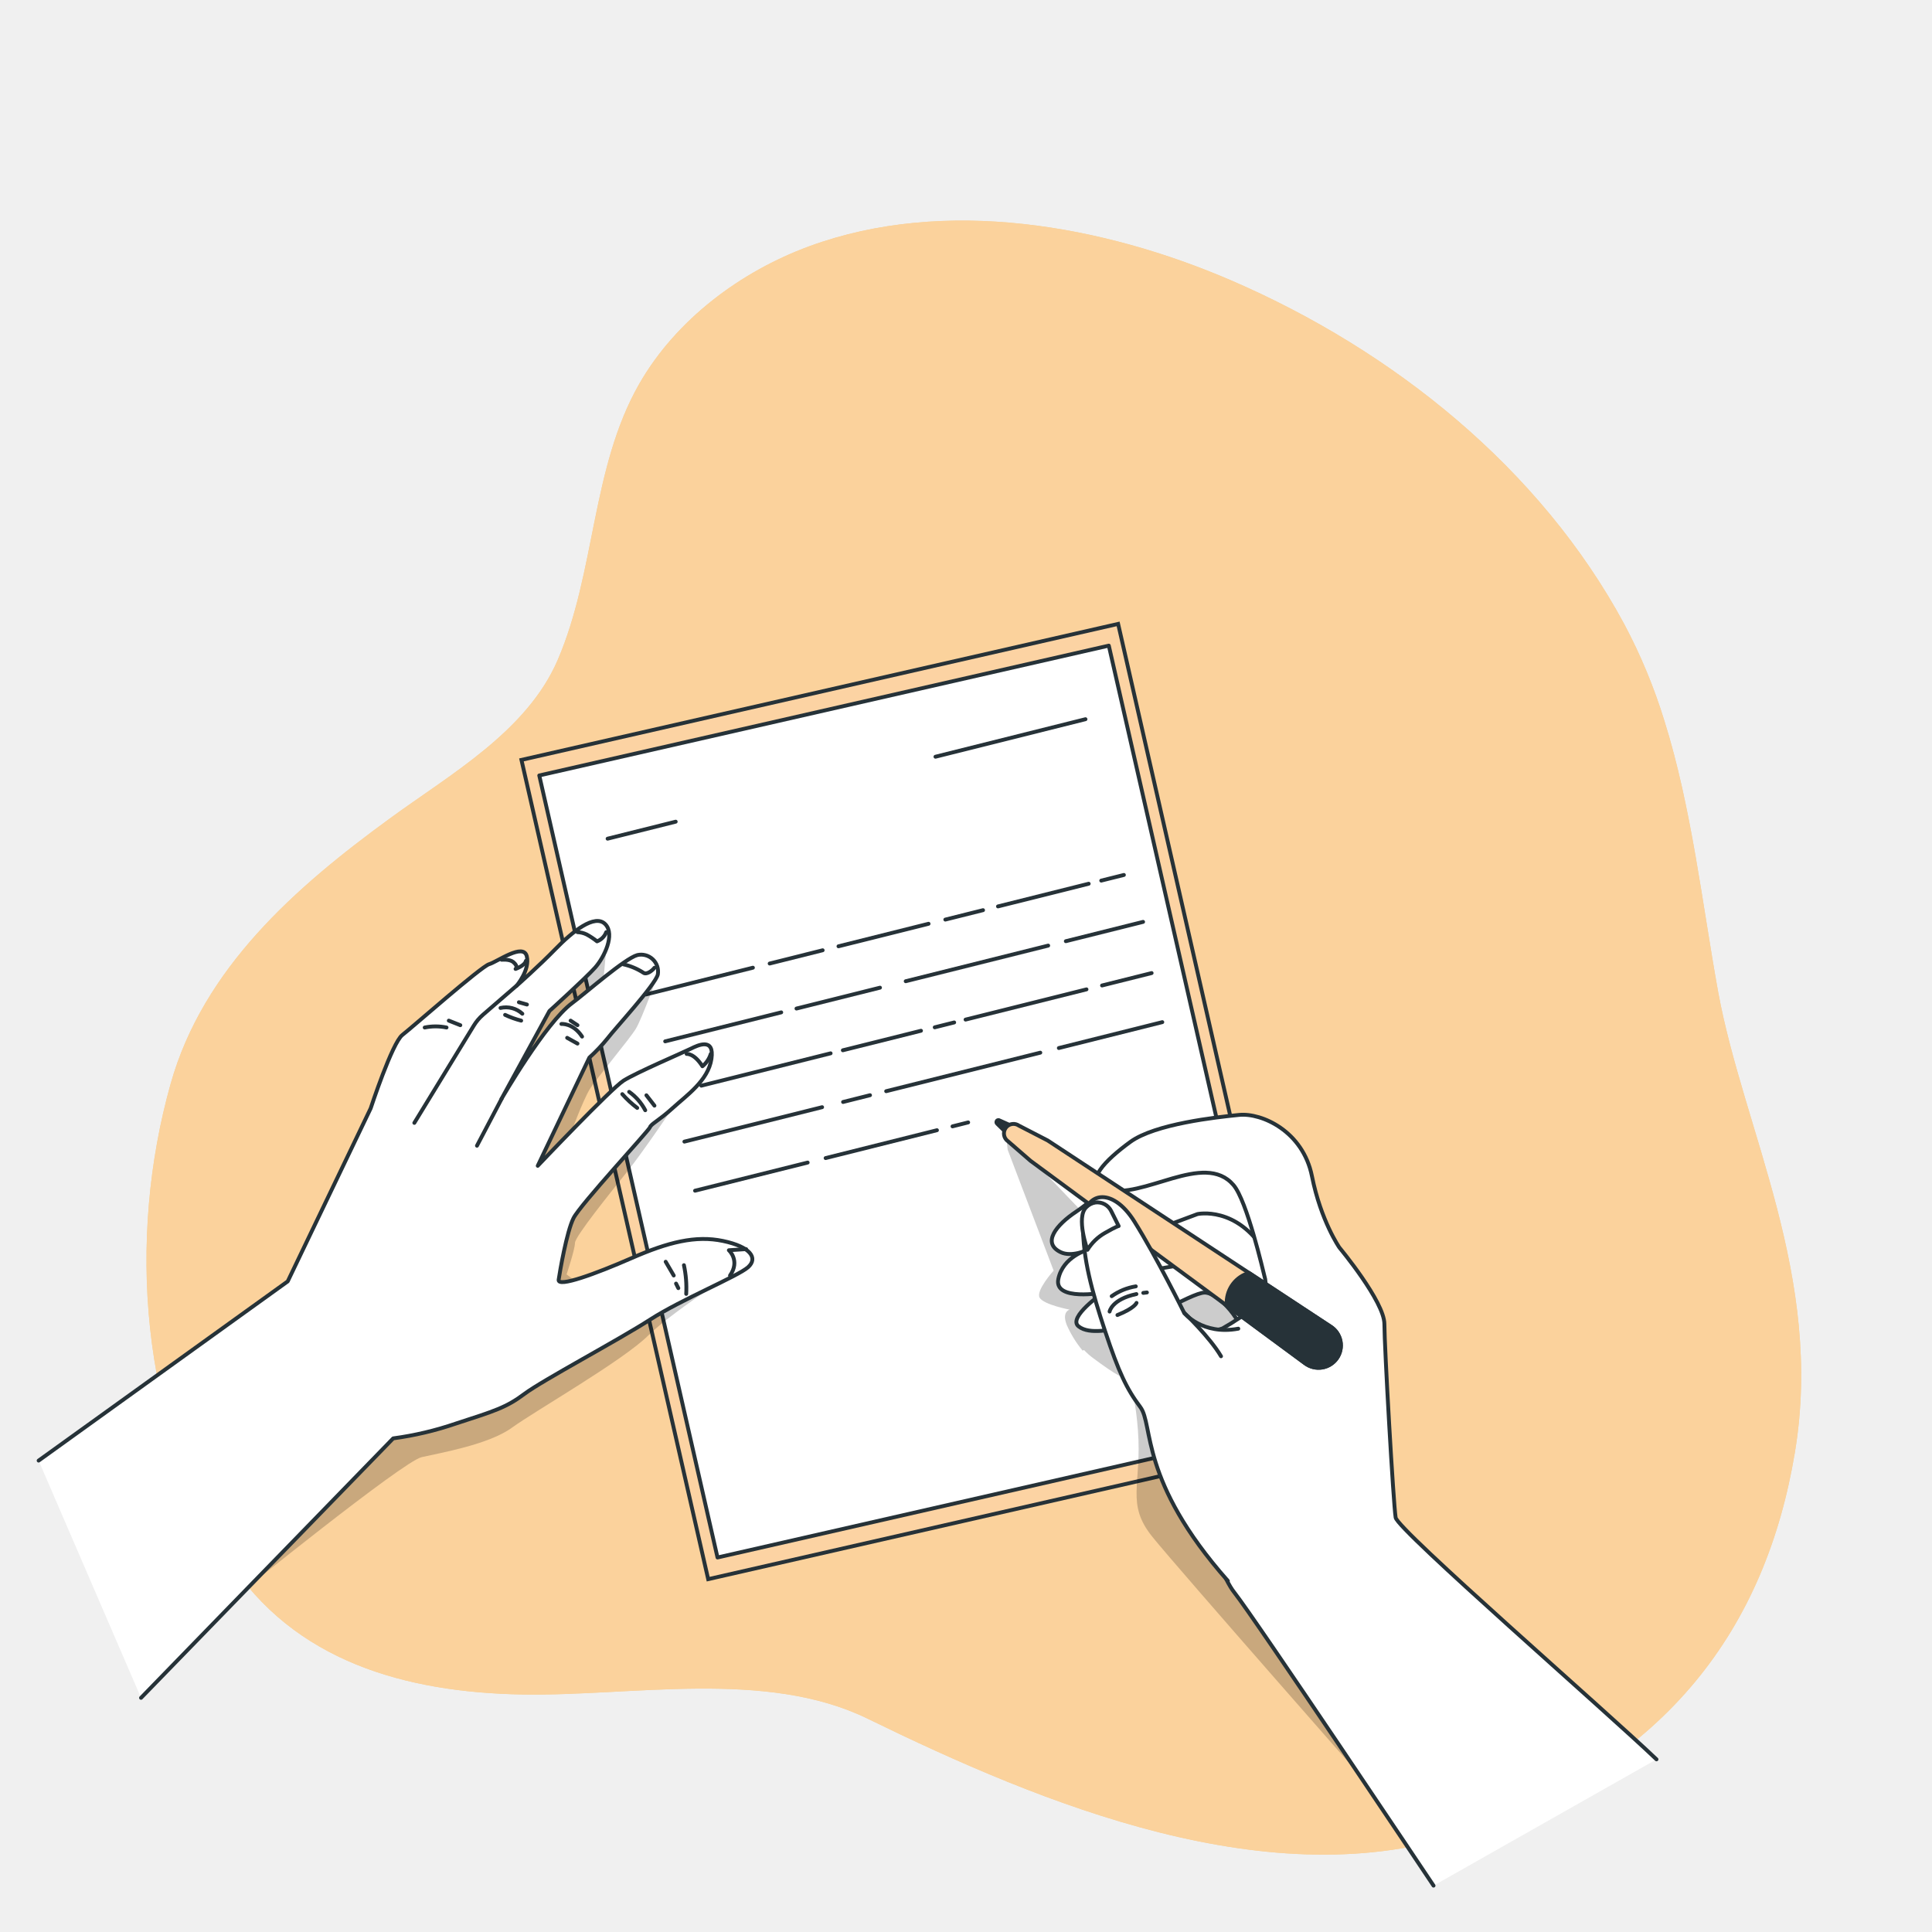
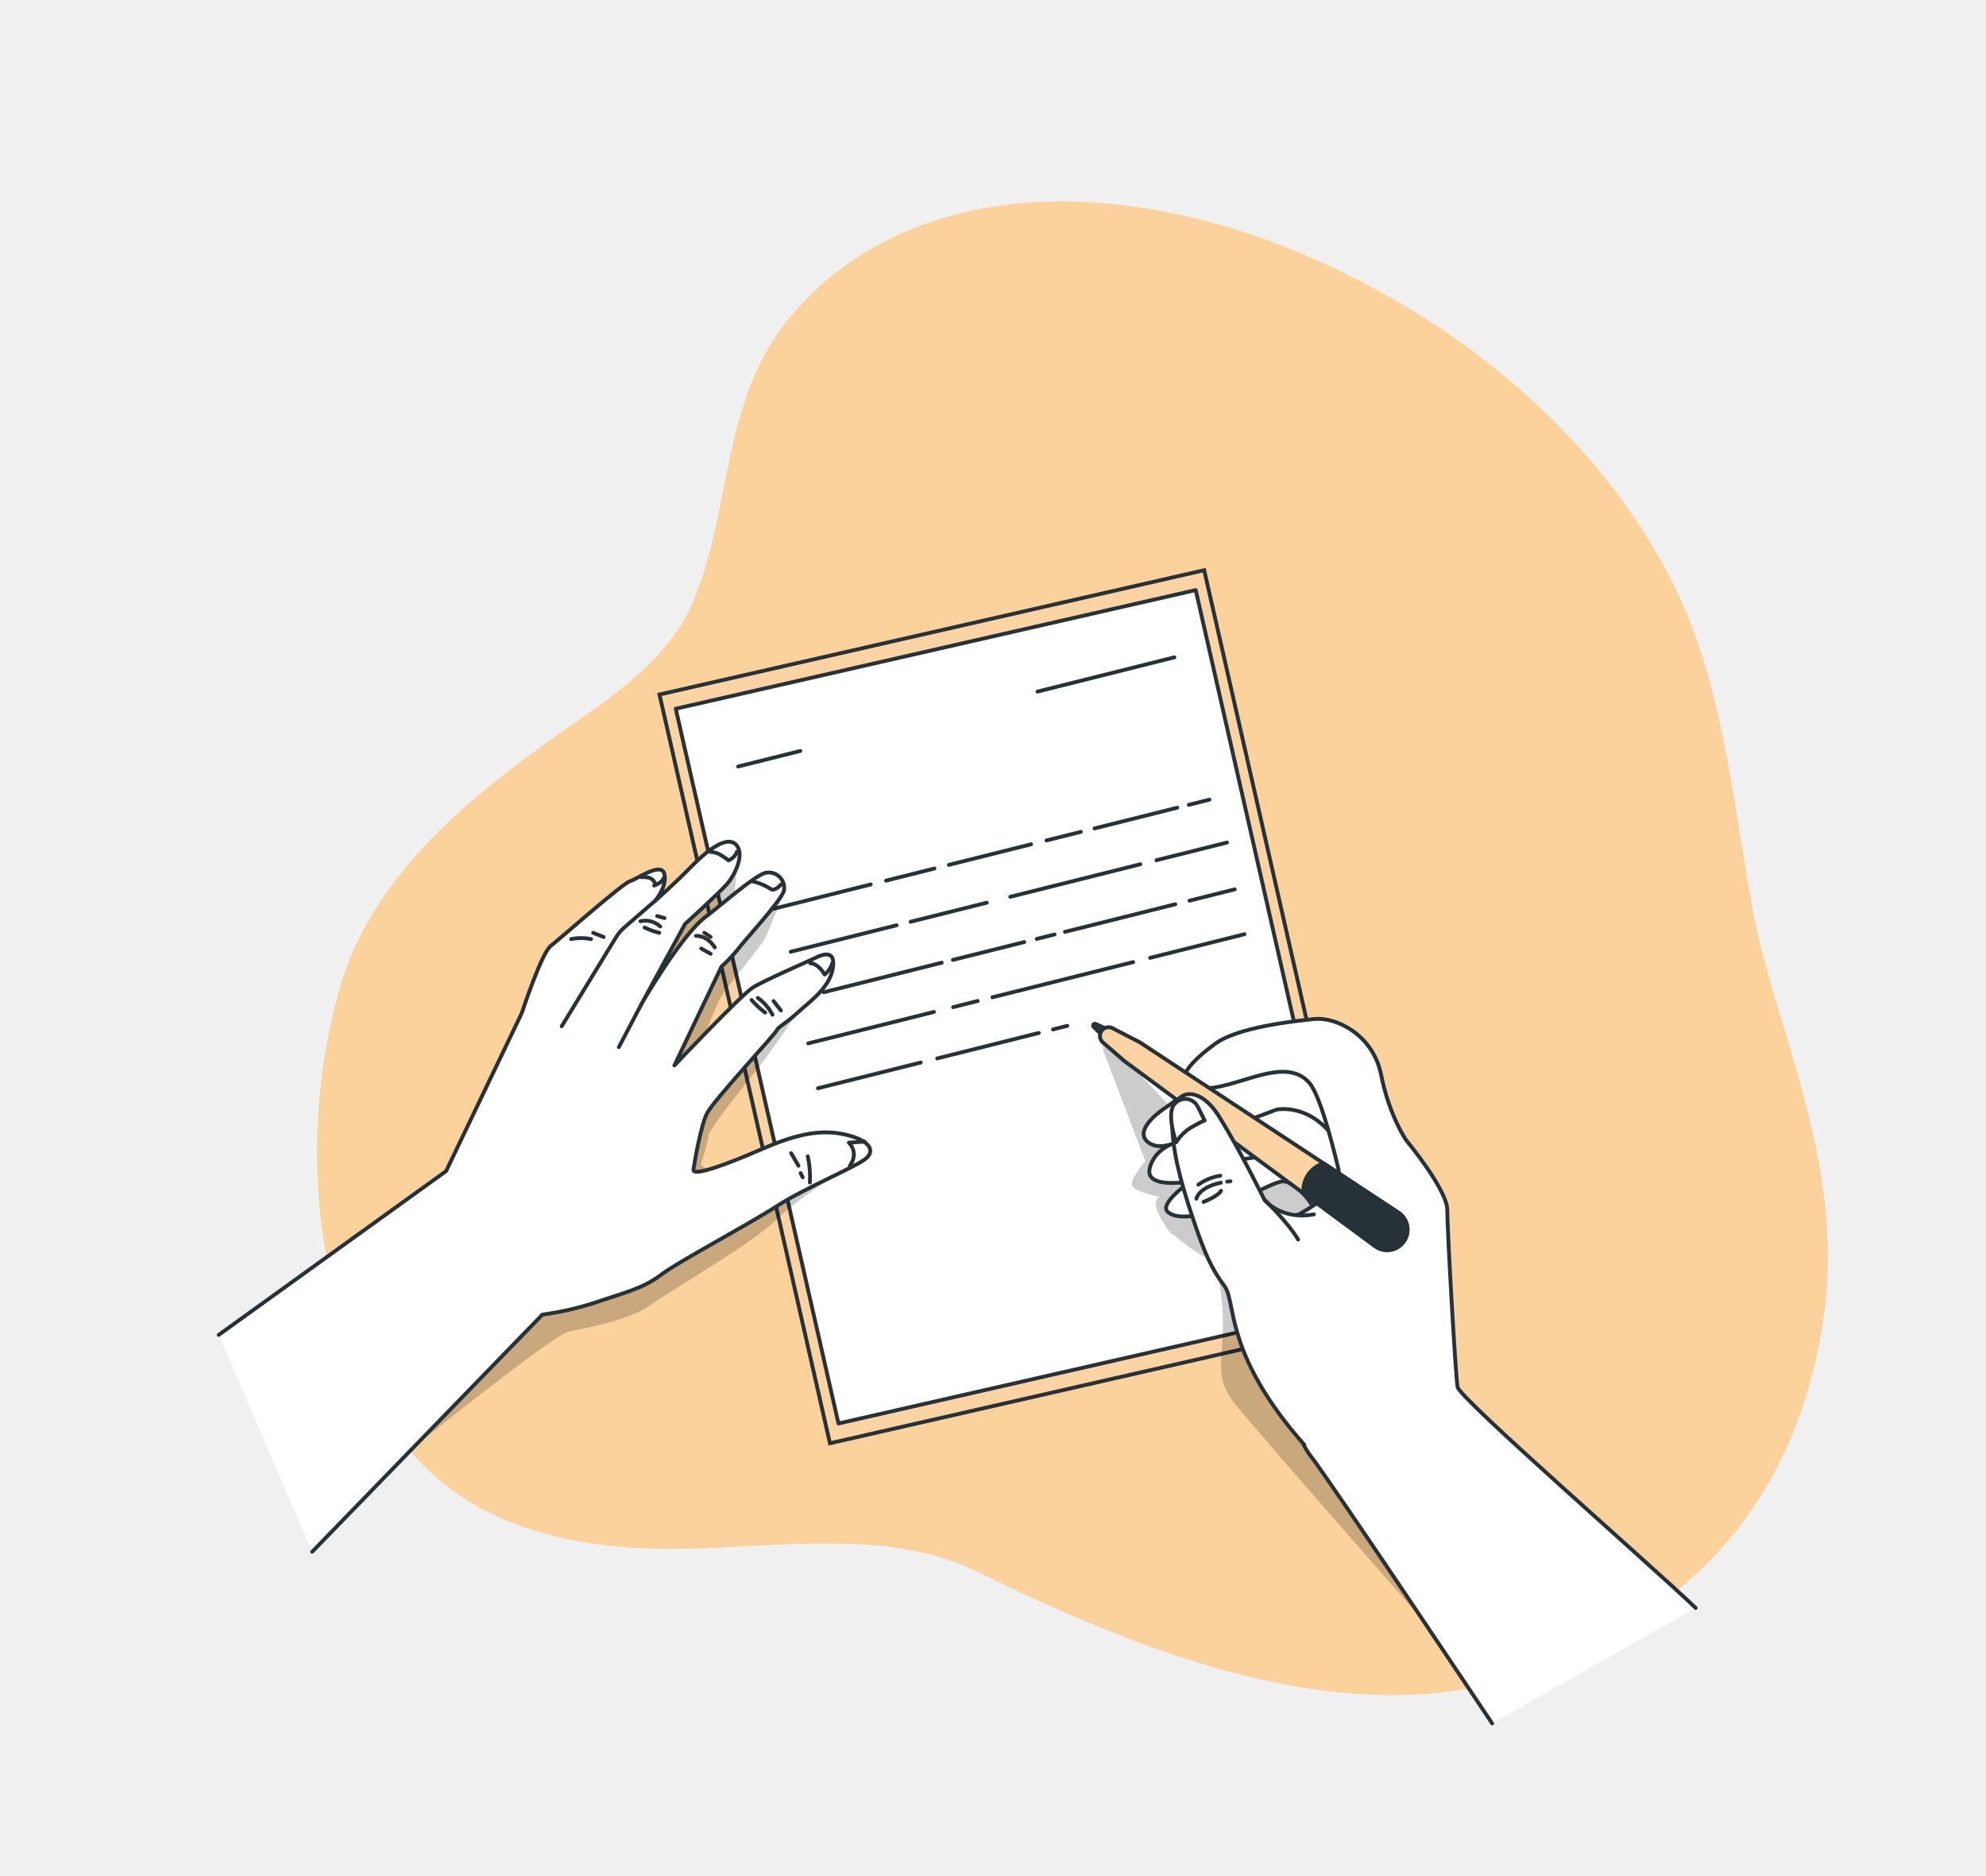
- <svg xmlns="http://www.w3.org/2000/svg" width="500" height="500" viewBox="0 0 500 500" fill="none">
-   <path d="M430.73 186.5C428.085 177.899 424.63 169.568 420.41 161.62C398.65 121.18 360.49 90.67 318.75 72.62C285.61 58.31 244.63 50.83 209.47 63.72C191.69 70.24 174.95 82.72 165.42 99.37C153 121.11 154.17 148 144.31 170.85C136.31 189.34 116.43 200.45 100.85 211.85C76.54 229.57 52.59 250.52 44.16 280.49C32.92 320.44 36.25 368 59 403.53C76 430.04 105.1 438 135.13 438.53C163.47 439.04 198.13 431.88 224.58 444.81C269.64 466.81 329.1 491.51 379.52 474.1C431.52 456.15 456.99 421.19 464.52 375.84C472.05 330.49 451.3 292.71 444.68 256.84C440.56 234.15 437.83 209.1 430.73 186.5Z" fill="#F5CB82" />
-   <path opacity="0.8" d="M430.73 186.5C428.085 177.899 424.63 169.568 420.41 161.62C398.65 121.18 360.49 90.67 318.75 72.62C285.61 58.31 244.63 50.83 209.47 63.72C191.69 70.24 174.95 82.72 165.42 99.37C153 121.11 154.17 148 144.31 170.85C136.31 189.34 116.43 200.45 100.85 211.85C76.54 229.57 52.59 250.52 44.16 280.49C32.92 320.44 36.25 368 59 403.53C76 430.04 105.1 438 135.13 438.53C163.47 439.04 198.13 431.88 224.58 444.81C269.64 466.81 329.1 491.51 379.52 474.1C431.52 456.15 456.99 421.19 464.52 375.84C472.05 330.49 451.3 292.71 444.68 256.84C440.56 234.15 437.83 209.1 430.73 186.5Z" fill="#FCD3A3" />
-   <path d="M289.371 161.465L134.951 196.661L183.277 408.684L337.697 373.487L289.371 161.465Z" fill="#FCD3A3" stroke="#263238" stroke-miterlimit="10" />
-   <path d="M286.961 167.091L139.561 200.688L185.691 403.077L333.091 369.48L286.961 167.091Z" fill="white" stroke="#263238" stroke-linecap="round" stroke-linejoin="round" />
-   <path d="M242.1 195.84L280.92 186.13" stroke="#263238" stroke-linecap="round" stroke-linejoin="round" />
-   <path d="M157.25 217.05L174.87 212.65" stroke="#263238" stroke-linecap="round" stroke-linejoin="round" />
-   <path d="M285 227.9L290.86 226.44" stroke="#263238" stroke-linecap="round" stroke-linejoin="round" />
-   <path d="M258.28 234.58L281.75 228.71" stroke="#263238" stroke-linecap="round" stroke-linejoin="round" />
-   <path d="M244.65 237.99L254.41 235.55" stroke="#263238" stroke-linecap="round" stroke-linejoin="round" />
-   <path d="M217 244.9L240.31 239.07" stroke="#263238" stroke-linecap="round" stroke-linejoin="round" />
-   <path d="M199.19 249.36L212.9 245.93" stroke="#263238" stroke-linecap="round" stroke-linejoin="round" />
-   <path d="M167.19 257.36L194.85 250.44" stroke="#263238" stroke-linecap="round" stroke-linejoin="round" />
-   <path d="M275.84 243.58L295.83 238.58" stroke="#263238" stroke-linecap="round" stroke-linejoin="round" />
-   <path d="M234.4 253.94L271.27 244.72" stroke="#263238" stroke-linecap="round" stroke-linejoin="round" />
-   <path d="M206.13 261.01L227.74 255.61" stroke="#263238" stroke-linecap="round" stroke-linejoin="round" />
-   <path d="M172.15 269.5L202.18 262" stroke="#263238" stroke-linecap="round" stroke-linejoin="round" />
-   <path d="M285.21 255.04L298.04 251.83" stroke="#263238" stroke-linecap="round" stroke-linejoin="round" />
-   <path d="M249.89 263.87L281.18 256.05" stroke="#263238" stroke-linecap="round" stroke-linejoin="round" />
-   <path d="M241.91 265.87L246.94 264.61" stroke="#263238" stroke-linecap="round" stroke-linejoin="round" />
-   <path d="M218.13 271.81L238.35 266.76" stroke="#263238" stroke-linecap="round" stroke-linejoin="round" />
-   <path d="M181.5 280.97L214.96 272.6" stroke="#263238" stroke-linecap="round" stroke-linejoin="round" />
-   <path d="M174.36 282.75L178.56 281.71" stroke="#263238" stroke-linecap="round" stroke-linejoin="round" />
-   <path d="M274.03 271.23L300.8 264.53" stroke="#263238" stroke-linecap="round" stroke-linejoin="round" />
-   <path d="M229.34 282.4L269.23 272.43" stroke="#263238" stroke-linecap="round" stroke-linejoin="round" />
-   <path d="M218.19 285.19L225.16 283.44" stroke="#263238" stroke-linecap="round" stroke-linejoin="round" />
-   <path d="M177.12 295.45L212.76 286.54" stroke="#263238" stroke-linecap="round" stroke-linejoin="round" />
-   <path d="M246.51 291.5L250.56 290.48" stroke="#263238" stroke-linecap="round" stroke-linejoin="round" />
-   <path d="M213.67 299.71L242.48 292.5" stroke="#263238" stroke-linecap="round" stroke-linejoin="round" />
-   <path d="M179.88 308.15L209.02 300.87" stroke="#263238" stroke-linecap="round" stroke-linejoin="round" />
-   <path opacity="0.2" d="M347.76 372.22C346.67 359.17 338.52 329.82 327.65 326.01C320.92 323.66 303.92 330.82 291.95 336.63C292.95 332.2 293.64 327.8 293.64 327.8L260.3 293L260.77 297.51L272.68 328.83C272.68 328.83 268.02 334 269.05 335.83C270.08 337.66 276.82 338.93 276.82 338.93C276.82 338.93 274.75 339.45 276.04 342.81C277.093 345.239 278.487 347.505 280.18 349.54L280.54 349.38C281.221 350.113 281.968 350.783 282.77 351.38C289.29 356.28 290.68 356.49 290.68 356.49C290.68 356.49 293.4 355.94 294.49 370.08C295.58 384.22 291.22 389.08 298.29 397.8C305.36 406.52 357.54 465.8 357.54 465.8C357.54 465.8 348.85 385.27 347.76 372.22Z" fill="black" />
-   <path d="M290.17 303.09C290.17 303.09 283.76 310.09 278.52 313.57C273.28 317.05 269.63 321.68 274.45 324.04C277.34 325.46 281.45 323.46 281.45 323.46C281.45 323.46 275.05 325.21 273.89 331.03C272.73 336.85 285.53 334.52 285.53 334.52C285.53 334.52 276.21 340.93 279.13 343.26C282.05 345.59 287.86 343.84 290.77 343.84C293.68 343.84 308.23 334.52 311.77 334.52C315.31 334.52 322.25 342.09 322.25 347.91C322.25 353.73 331.56 353.15 332.72 335.11C333.88 317.07 329.23 301.92 321.66 297.26C314.09 292.6 290.17 303.09 290.17 303.09Z" fill="white" stroke="#263238" stroke-linecap="round" stroke-linejoin="round" />
-   <path d="M286.67 322.88L309.91 314.2C309.91 314.2 320.11 311.98 327.43 324.04" stroke="#263238" stroke-linecap="round" stroke-linejoin="round" />
-   <path d="M290.75 329.87L311.75 326.37C311.75 326.37 321.06 325.79 326.88 336.85" stroke="#263238" stroke-linecap="round" stroke-linejoin="round" />
-   <path d="M428.7 455.32C415.89 443.05 361.7 395.93 361.19 392.74C360.61 389.25 358.28 348.5 358.28 342.67C358.28 336.84 346.64 322.88 346.64 322.88C346.64 322.88 341.86 316.03 339.53 304.39C337.2 292.75 326.53 287.96 320.69 288.54C314.85 289.12 298.9 290.86 292.5 295.54C286.1 300.22 280.27 306.02 286.09 307.76C295.76 310.66 311.59 297.76 319.22 306.68C322.71 310.76 326.84 328.68 327.43 331.05C327.653 332.27 327.57 333.526 327.188 334.706C326.806 335.886 326.136 336.953 325.24 337.81C322.444 340.042 319.474 342.048 316.36 343.81C316.36 343.81 306.9 346.6 302.82 346.94C298.74 347.28 298.74 366.94 303.16 372.75C307.58 378.56 314.03 405.36 319.46 412.16C324.64 418.66 371 488 371 488" fill="white" />
-   <path d="M428.7 455.32C415.89 443.05 361.7 395.93 361.19 392.74C360.61 389.25 358.28 348.5 358.28 342.67C358.28 336.84 346.64 322.88 346.64 322.88C346.64 322.88 341.86 316.03 339.53 304.39C337.2 292.75 326.53 287.96 320.69 288.54C314.85 289.12 298.9 290.86 292.5 295.54C286.1 300.22 280.27 306.02 286.09 307.76C295.76 310.66 311.59 297.76 319.22 306.68C322.71 310.76 326.84 328.68 327.43 331.05C327.653 332.27 327.57 333.526 327.188 334.706C326.806 335.886 326.136 336.953 325.24 337.81C322.444 340.042 319.474 342.048 316.36 343.81C316.36 343.81 306.9 346.6 302.82 346.94C298.74 347.28 298.74 366.94 303.16 372.75C307.58 378.56 314.03 405.36 319.46 412.16C324.64 418.66 371 488 371 488" stroke="#263238" stroke-linecap="round" stroke-linejoin="round" />
-   <path d="M258 290.05C258.088 289.955 258.208 289.895 258.337 289.882C258.466 289.869 258.595 289.904 258.7 289.98L261.51 291.24C261.65 291.308 261.773 291.405 261.872 291.525C261.971 291.645 262.043 291.785 262.082 291.936C262.122 292.086 262.129 292.243 262.102 292.396C262.075 292.549 262.016 292.695 261.928 292.823C261.84 292.951 261.725 293.059 261.592 293.139C261.458 293.218 261.309 293.268 261.155 293.285C261 293.302 260.844 293.285 260.696 293.236C260.549 293.187 260.414 293.106 260.3 293L258.1 290.85C257.984 290.767 257.905 290.642 257.88 290.502C257.856 290.361 257.888 290.217 257.97 290.1L258 290.05Z" fill="#263238" stroke="#263238" stroke-linecap="round" stroke-linejoin="round" />
-   <path d="M260.48 291.65C260.886 291.218 261.433 290.946 262.022 290.883C262.611 290.821 263.203 290.972 263.69 291.31L271.15 295.16L344.38 343.34C345.033 343.762 345.593 344.311 346.029 344.954C346.465 345.597 346.767 346.321 346.917 347.083C347.067 347.846 347.063 348.63 346.903 349.391C346.744 350.151 346.433 350.871 345.989 351.509C345.545 352.147 344.978 352.689 344.32 353.102C343.663 353.516 342.929 353.794 342.162 353.918C341.395 354.042 340.611 354.011 339.857 353.825C339.102 353.64 338.393 353.305 337.77 352.84L266.69 300.41L260.87 295.36C260.605 295.175 260.378 294.94 260.204 294.667C260.029 294.395 259.91 294.09 259.853 293.772C259.797 293.453 259.804 293.126 259.873 292.81C259.943 292.494 260.075 292.195 260.26 291.93C260.322 291.828 260.396 291.734 260.48 291.65Z" fill="#FCD3A3" stroke="#263238" stroke-linecap="round" stroke-linejoin="round" />
-   <path d="M344.38 343.34L323.25 329.43C321.616 329.902 320.174 330.882 319.134 332.229C318.095 333.576 317.512 335.219 317.47 336.92C317.477 337.255 317.504 337.589 317.55 337.92L337.77 352.83C338.392 353.295 339.102 353.63 339.857 353.815C340.611 354 341.395 354.032 342.162 353.908C342.929 353.784 343.663 353.506 344.32 353.092C344.978 352.679 345.545 352.137 345.989 351.499C346.433 350.861 346.744 350.141 346.903 349.381C347.063 348.62 347.067 347.836 346.917 347.073C346.767 346.311 346.465 345.587 346.029 344.944C345.593 344.301 345.033 343.752 344.38 343.33V343.34Z" fill="#263238" stroke="#263238" stroke-linecap="round" stroke-linejoin="round" />
-   <path d="M317.77 409.13C294.77 383.13 298.6 368.77 295.1 364.13C291.6 359.49 289.53 355.13 286.04 344.62C282.55 334.11 280.27 325.81 280.27 317.08C280.27 308.35 287.77 306.84 293.59 316.15C299.41 325.46 306.47 339.78 306.47 339.78C306.47 339.78 311.12 345.6 320.47 343.86" fill="white" />
-   <path d="M317.77 409.13C294.77 383.13 298.6 368.77 295.1 364.13C291.6 359.49 289.53 355.13 286.04 344.62C282.55 334.11 280.27 325.81 280.27 317.08C280.27 308.35 287.77 306.84 293.59 316.15C299.41 325.46 306.47 339.78 306.47 339.78C306.47 339.78 311.12 345.6 320.47 343.86" stroke="#263238" stroke-linecap="round" stroke-linejoin="round" />
-   <path d="M306.47 339.76C306.47 339.76 313 345.93 316 351" stroke="#263238" stroke-linecap="round" stroke-linejoin="round" />
-   <path d="M287.57 313.41L289.51 317.3C289.51 317.3 289.07 317.3 285.97 319.08C284.112 320.134 282.55 321.641 281.43 323.46C281.43 323.46 278.43 315.09 281.09 312.46C281.737 311.786 282.587 311.343 283.51 311.2C284.333 311.103 285.165 311.263 285.892 311.659C286.619 312.055 287.206 312.667 287.57 313.41Z" fill="white" stroke="#263238" stroke-linecap="round" stroke-linejoin="round" />
-   <path d="M295.88 334.6L296.82 334.49" stroke="#263238" stroke-linecap="round" stroke-linejoin="round" />
-   <path d="M287.16 339.43C287.16 339.43 287.7 336.25 294.1 334.9" stroke="#263238" stroke-linecap="round" stroke-linejoin="round" />
-   <path d="M294.13 337.19C294.13 337.19 293.68 338.53 289.19 340.33" stroke="#263238" stroke-linecap="round" stroke-linejoin="round" />
-   <path d="M293.94 332.91C291.696 333.268 289.564 334.137 287.71 335.45" stroke="#263238" stroke-linecap="round" stroke-linejoin="round" />
-   <path opacity="0.2" d="M170.28 252.17C170.28 252.17 166.2 263.5 164.57 266.22C162.94 268.94 154.24 279.22 152.57 281.98C150.9 284.74 147.67 293.4 147.67 293.4L174.08 286.72C174.08 286.72 166.7 297.72 162.35 303.18C158 308.64 148.8 320 148.8 321.67C148.8 323.34 146.63 329.82 146.63 329.82L159.13 339.06L184.68 329.82L195 326C195 326 174.34 339.05 167.82 345.57C161.3 352.09 138.46 365.14 132.48 369.49C126.5 373.84 114 376 109.12 377.11C104.24 378.22 61.28 413 61.28 413L123.28 285.8L141.22 255.9L157 244.48L155.37 262.41L170.28 252.17Z" fill="black" />
-   <path d="M36.5 439.4L101.76 372.25C107.286 371.507 112.726 370.221 118 368.41C128 365.16 131 364.28 135.72 360.74C140.44 357.2 159.94 346.86 168.2 341.54C176.46 336.22 190.94 330.32 193.6 327.95C196.26 325.58 194.19 322.64 187.11 321.16C180.03 319.68 172.93 321.46 163.48 325.59C154.03 329.72 144.28 333.27 144.58 331.2C144.88 329.13 146.65 318.8 148.42 315.26C150.19 311.72 167.92 292.63 168.21 291.74C168.5 290.85 170.58 289.97 174.12 286.74C177.66 283.51 183.28 279.66 184.12 274.04C184.96 268.42 180.58 270.5 178.81 271.39C177.04 272.28 164.63 277.59 161.38 279.66C158.13 281.73 139.17 301.71 139.17 301.71L152.52 273.71C154.227 272.172 155.809 270.5 157.25 268.71C159.02 266.35 169.65 254.83 170.25 252.17C170.368 251.459 170.31 250.73 170.079 250.046C169.849 249.363 169.454 248.747 168.929 248.253C168.404 247.759 167.766 247.402 167.07 247.213C166.374 247.024 165.643 247.009 164.94 247.17C161.69 248.06 151.48 257.08 148.1 259.57C141.1 264.75 129.79 284.38 129.79 284.38L142.2 261.64C142.2 261.64 151.65 253.08 154.01 250.42C156.37 247.76 159.22 241.88 156.67 239.2C153.96 236.35 148.09 241.14 143.67 245.69C139.61 249.88 133.67 255.14 133.67 255.14C133.67 255.14 137.22 251.01 136.33 247.47C135.44 243.93 128.65 248.94 126.59 249.53C124.53 250.12 106.8 265.78 104.14 267.84C101.48 269.9 95.93 286.84 95.93 286.84L74.46 331.62L10 378" fill="white" />
-   <path d="M36.5 439.4L101.76 372.25C107.286 371.507 112.726 370.221 118 368.41C128 365.16 131 364.28 135.72 360.74C140.44 357.2 159.94 346.86 168.2 341.54C176.46 336.22 190.94 330.32 193.6 327.95C196.26 325.58 194.19 322.64 187.11 321.16C180.03 319.68 172.93 321.46 163.48 325.59C154.03 329.72 144.28 333.27 144.58 331.2C144.88 329.13 146.65 318.8 148.42 315.26C150.19 311.72 167.92 292.63 168.21 291.74C168.5 290.85 170.58 289.97 174.12 286.74C177.66 283.51 183.28 279.66 184.12 274.04C184.96 268.42 180.58 270.5 178.81 271.39C177.04 272.28 164.63 277.59 161.38 279.66C158.13 281.73 139.17 301.71 139.17 301.71L152.52 273.71C154.227 272.172 155.809 270.5 157.25 268.71C159.02 266.35 169.65 254.83 170.25 252.17C170.368 251.459 170.31 250.73 170.079 250.046C169.849 249.363 169.454 248.747 168.929 248.253C168.404 247.759 167.766 247.402 167.07 247.213C166.374 247.024 165.643 247.009 164.94 247.17C161.69 248.06 151.48 257.08 148.1 259.57C141.1 264.75 129.79 284.38 129.79 284.38L142.2 261.64C142.2 261.64 151.65 253.08 154.01 250.42C156.37 247.76 159.22 241.88 156.67 239.2C153.96 236.35 148.09 241.14 143.67 245.69C139.61 249.88 133.67 255.14 133.67 255.14C133.67 255.14 137.22 251.01 136.33 247.47C135.44 243.93 128.65 248.94 126.59 249.53C124.53 250.12 106.8 265.78 104.14 267.84C101.48 269.9 95.93 286.84 95.93 286.84L74.46 331.62L10 378" stroke="#263238" stroke-linecap="round" stroke-linejoin="round" />
-   <path d="M133.66 255.12L125 262.61C124.062 263.424 123.255 264.379 122.61 265.44L107.23 290.6" stroke="#263238" stroke-linecap="round" stroke-linejoin="round" />
-   <path d="M193.09 323.27L188.63 323.56C188.63 323.56 191.63 326.24 188.93 330.1" stroke="#263238" stroke-linecap="round" stroke-linejoin="round" />
-   <path d="M177.7 272.76C177.7 272.76 179.61 272.5 181.79 275.95C182.802 275.119 183.549 274.01 183.94 272.76" stroke="#263238" stroke-linecap="round" stroke-linejoin="round" />
-   <path d="M161.35 249.57C163.177 249.982 164.917 250.713 166.49 251.73C167.29 252.35 168.76 251.26 169.37 250.46" stroke="#263238" stroke-linecap="round" stroke-linejoin="round" />
-   <path d="M149.45 241.24C150.277 241.271 151.088 241.475 151.83 241.84C152.773 242.355 153.669 242.951 154.51 243.62C155.053 243.415 155.547 243.097 155.957 242.687C156.367 242.276 156.686 241.783 156.89 241.24" stroke="#263238" stroke-linecap="round" stroke-linejoin="round" />
-   <path d="M129.83 248.38C129.83 248.38 131.83 248.17 132.83 248.97C134.26 250.19 133.43 250.76 133.43 250.76C133.43 250.76 135.86 249.9 136.1 248.67" stroke="#263238" stroke-linecap="round" stroke-linejoin="round" />
-   <path d="M162.83 282.57C164.57 283.809 165.995 285.44 166.99 287.33" stroke="#263238" stroke-linecap="round" stroke-linejoin="round" />
-   <path d="M161.05 283.16C162.209 284.481 163.502 285.678 164.91 286.73" stroke="#263238" stroke-linecap="round" stroke-linejoin="round" />
-   <path d="M167.29 283.46L169.37 286.14" stroke="#263238" stroke-linecap="round" stroke-linejoin="round" />
-   <path d="M172.28 326.54L174.36 330.1" stroke="#263238" stroke-linecap="round" stroke-linejoin="round" />
-   <path d="M174.96 332.19L175.55 333.37" stroke="#263238" stroke-linecap="round" stroke-linejoin="round" />
-   <path d="M177 327.43C177.527 329.869 177.725 332.368 177.59 334.86" stroke="#263238" stroke-linecap="round" stroke-linejoin="round" />
-   <path d="M145.29 265C145.29 265 148.29 264.7 150.64 268.27" stroke="#263238" stroke-linecap="round" stroke-linejoin="round" />
-   <path d="M146.78 268.59L149.45 270.08" stroke="#263238" stroke-linecap="round" stroke-linejoin="round" />
-   <path d="M147.67 264.14L149.45 265.32" stroke="#263238" stroke-linecap="round" stroke-linejoin="round" />
-   <path d="M129.53 260.86C130.522 260.631 131.555 260.647 132.539 260.907C133.523 261.166 134.43 261.662 135.18 262.35" stroke="#263238" stroke-linecap="round" stroke-linejoin="round" />
-   <path d="M130.72 262.65C132.056 263.278 133.449 263.777 134.88 264.14" stroke="#263238" stroke-linecap="round" stroke-linejoin="round" />
-   <path d="M134.29 259.38L136.37 259.97" stroke="#263238" stroke-linecap="round" stroke-linejoin="round" />
-   <path d="M109.91 265.92C111.774 265.534 113.697 265.534 115.56 265.92" stroke="#263238" stroke-linecap="round" stroke-linejoin="round" />
-   <path d="M116.15 264.14L119.13 265.32" stroke="#263238" stroke-linecap="round" stroke-linejoin="round" />
-   <path d="M129.82 284.36L123.44 296.51" stroke="#263238" stroke-linecap="round" stroke-linejoin="round" />
+ <svg xmlns="http://www.w3.org/2000/svg" width="518" height="489" viewBox="0 0 518 489" fill="none">
+   <path d="M444.146 171.749C441.712 163.828 438.533 156.156 434.651 148.836C414.63 111.595 379.52 83.498 341.116 66.876C310.625 53.698 272.921 46.809 240.571 58.68C224.212 64.684 208.81 76.177 200.042 91.51C188.614 111.531 189.691 136.294 180.619 157.336C173.258 174.364 154.967 184.595 140.633 195.094C118.266 211.412 96.23 230.705 88.474 258.304C78.132 295.094 81.196 338.893 102.128 371.612C117.769 396.026 144.543 403.356 172.173 403.844C198.248 404.314 230.137 397.72 254.473 409.627C295.932 429.887 350.639 452.634 397.029 436.601C444.873 420.07 468.307 387.876 475.235 346.113C482.163 304.35 463.072 269.558 456.981 236.525C453.19 215.63 450.678 192.561 444.146 171.749Z" fill="#F5CB82" />
+   <path opacity="0.8" d="M444.146 171.749C441.712 163.828 438.533 156.156 434.651 148.836C414.63 111.595 379.52 83.498 341.116 66.876C310.625 53.698 272.921 46.809 240.571 58.68C224.212 64.684 208.81 76.177 200.042 91.51C188.614 111.531 189.691 136.294 180.619 157.336C173.258 174.364 154.967 184.595 140.633 195.094C118.266 211.412 96.23 230.705 88.474 258.304C78.132 295.094 81.196 338.893 102.128 371.612C117.769 396.026 144.543 403.356 172.173 403.844C198.248 404.314 230.137 397.72 254.473 409.627C295.932 429.887 350.639 452.634 397.029 436.601C444.873 420.07 468.307 387.876 475.235 346.113C482.163 304.35 463.072 269.558 456.981 236.525C453.19 215.63 450.678 192.561 444.146 171.749Z" fill="#FCD3A3" />
+   <path d="M314.085 148.693L172.008 181.106L216.472 376.358L358.549 343.946L314.085 148.693Z" fill="#FCD3A3" stroke="#263238" stroke-miterlimit="10" />
+   <path d="M311.868 153.875L176.25 184.814L218.693 371.195L354.311 340.256L311.868 153.875Z" fill="white" stroke="#263238" stroke-linecap="round" stroke-linejoin="round" />
+   <path d="M270.593 180.35L306.31 171.408" stroke="#263238" stroke-linecap="round" stroke-linejoin="round" />
+   <path d="M192.525 199.882L208.737 195.83" stroke="#263238" stroke-linecap="round" stroke-linejoin="round" />
+   <path d="M310.064 209.874L315.456 208.529" stroke="#263238" stroke-linecap="round" stroke-linejoin="round" />
+   <path d="M285.479 216.026L307.074 210.62" stroke="#263238" stroke-linecap="round" stroke-linejoin="round" />
+   <path d="M272.939 219.166L281.919 216.919" stroke="#263238" stroke-linecap="round" stroke-linejoin="round" />
+   <path d="M247.499 225.529L268.946 220.161" stroke="#263238" stroke-linecap="round" stroke-linejoin="round" />
+   <path d="M231.113 229.637L243.727 226.478" stroke="#263238" stroke-linecap="round" stroke-linejoin="round" />
+   <path d="M201.67 237.004L227.12 230.631" stroke="#263238" stroke-linecap="round" stroke-linejoin="round" />
+   <path d="M301.636 224.314L320.028 219.709" stroke="#263238" stroke-linecap="round" stroke-linejoin="round" />
+   <path d="M263.508 233.854L297.431 225.364" stroke="#263238" stroke-linecap="round" stroke-linejoin="round" />
+   <path d="M237.498 240.365L257.381 235.392" stroke="#263238" stroke-linecap="round" stroke-linejoin="round" />
+   <path d="M206.234 248.184L233.864 241.277" stroke="#263238" stroke-linecap="round" stroke-linejoin="round" />
+   <path d="M310.257 234.867L322.062 231.911" stroke="#263238" stroke-linecap="round" stroke-linejoin="round" />
+   <path d="M277.76 242.999L306.549 235.797" stroke="#263238" stroke-linecap="round" stroke-linejoin="round" />
+   <path d="M270.418 244.841L275.046 243.68" stroke="#263238" stroke-linecap="round" stroke-linejoin="round" />
+   <path d="M248.539 250.311L267.143 245.66" stroke="#263238" stroke-linecap="round" stroke-linejoin="round" />
+   <path d="M214.837 258.746L245.622 251.038" stroke="#263238" stroke-linecap="round" stroke-linejoin="round" />
+   <path d="M208.268 260.386L212.132 259.428" stroke="#263238" stroke-linecap="round" stroke-linejoin="round" />
+   <path d="M299.971 249.777L324.601 243.607" stroke="#263238" stroke-linecap="round" stroke-linejoin="round" />
+   <path d="M258.853 260.063L295.555 250.882" stroke="#263238" stroke-linecap="round" stroke-linejoin="round" />
+   <path d="M248.594 262.633L255.007 261.021" stroke="#263238" stroke-linecap="round" stroke-linejoin="round" />
+   <path d="M210.807 272.081L243.598 263.876" stroke="#263238" stroke-linecap="round" stroke-linejoin="round" />
+   <path d="M274.65 268.443L278.377 267.504" stroke="#263238" stroke-linecap="round" stroke-linejoin="round" />
+   <path d="M244.435 276.004L270.942 269.364" stroke="#263238" stroke-linecap="round" stroke-linejoin="round" />
+   <path d="M213.346 283.777L240.157 277.072" stroke="#263238" stroke-linecap="round" stroke-linejoin="round" />
+   <path opacity="0.2" d="M367.808 342.779C366.805 330.761 359.306 303.733 349.305 300.224C343.113 298.06 327.472 304.653 316.459 310.004C317.379 305.924 318.014 301.872 318.014 301.872L287.338 269.825L287.771 273.978L298.729 302.821C298.729 302.821 294.441 307.582 295.389 309.267C296.337 310.952 302.538 312.122 302.538 312.122C302.538 312.122 300.633 312.601 301.82 315.695C302.789 317.932 304.072 320.019 305.629 321.893L305.961 321.745C306.587 322.421 307.274 323.037 308.012 323.587C314.011 328.1 315.29 328.293 315.29 328.293C315.29 328.293 317.793 327.787 318.796 340.808C319.798 353.83 315.787 358.305 322.292 366.336C328.797 374.366 376.806 428.957 376.806 428.957C376.806 428.957 368.811 354.797 367.808 342.779Z" fill="black" />
+   <path d="M314.821 279.117C314.821 279.117 308.923 285.563 304.102 288.768C299.281 291.973 295.923 296.236 300.358 298.41C303.017 299.717 306.798 297.876 306.798 297.876C306.798 297.876 300.91 299.487 299.842 304.847C298.775 310.206 310.552 308.061 310.552 308.061C310.552 308.061 301.977 313.964 304.664 316.109C307.35 318.255 312.696 316.644 315.373 316.644C318.051 316.644 331.438 308.061 334.695 308.061C337.952 308.061 344.337 315.032 344.337 320.392C344.337 325.751 352.903 325.217 353.97 308.604C355.037 291.991 350.759 278.039 343.794 273.748C336.829 269.457 314.821 279.117 314.821 279.117Z" fill="white" stroke="#263238" stroke-linecap="round" stroke-linejoin="round" />
+   <path d="M311.601 297.341L332.983 289.348C332.983 289.348 342.368 287.304 349.103 298.41" stroke="#263238" stroke-linecap="round" stroke-linejoin="round" />
+   <path d="M315.354 303.779L334.676 300.555C334.676 300.555 343.242 300.021 348.597 310.206" stroke="#263238" stroke-linecap="round" stroke-linejoin="round" />
+   <path d="M442.279 419.306C430.492 408.006 380.634 364.613 380.165 361.676C379.631 358.462 377.487 320.935 377.487 315.566C377.487 310.197 366.778 297.341 366.778 297.341C366.778 297.341 362.38 291.033 360.236 280.314C358.092 269.595 348.275 265.184 342.902 265.718C337.528 266.252 322.853 267.854 316.965 272.164C311.076 276.474 305.712 281.815 311.067 283.417C319.964 286.088 334.529 274.208 341.549 282.423C344.76 286.18 348.56 302.683 349.103 304.865C349.308 305.989 349.232 307.146 348.88 308.232C348.528 309.319 347.913 310.301 347.088 311.091C344.515 313.146 341.783 314.994 338.918 316.616C338.918 316.616 330.214 319.185 326.46 319.498C322.706 319.812 322.706 337.916 326.773 343.267C330.84 348.617 336.774 373.298 341.77 379.56C346.536 385.546 389.19 449.401 389.19 449.401" fill="white" />
+   <path d="M442.279 419.306C430.492 408.006 380.634 364.613 380.165 361.676C379.631 358.462 377.487 320.935 377.487 315.566C377.487 310.197 366.778 297.341 366.778 297.341C366.778 297.341 362.38 291.033 360.236 280.314C358.092 269.595 348.275 265.184 342.902 265.718C337.528 266.252 322.853 267.854 316.965 272.164C311.076 276.474 305.712 281.815 311.067 283.417C319.964 286.088 334.529 274.208 341.549 282.423C344.76 286.18 348.56 302.683 349.103 304.865C349.308 305.989 349.232 307.146 348.88 308.232C348.528 309.319 347.913 310.301 347.088 311.091C344.515 313.146 341.783 314.994 338.918 316.616C338.918 316.616 330.214 319.185 326.46 319.498C322.706 319.812 322.706 337.916 326.773 343.267C330.84 348.617 336.774 373.298 341.77 379.56C346.536 385.546 389.19 449.401 389.19 449.401" stroke="#263238" stroke-linecap="round" stroke-linejoin="round" />
+   <path d="M285.222 267.108C285.303 267.02 285.413 266.965 285.532 266.954C285.651 266.942 285.77 266.974 285.866 267.044L288.452 268.204C288.58 268.267 288.694 268.356 288.785 268.467C288.876 268.577 288.942 268.706 288.978 268.845C289.015 268.983 289.021 269.128 288.996 269.269C288.972 269.41 288.917 269.544 288.836 269.662C288.755 269.78 288.65 269.879 288.527 269.952C288.404 270.026 288.267 270.072 288.125 270.087C287.982 270.103 287.839 270.087 287.703 270.042C287.567 269.997 287.443 269.923 287.338 269.825L285.314 267.845C285.207 267.769 285.135 267.654 285.112 267.524C285.09 267.395 285.12 267.262 285.195 267.154L285.222 267.108Z" fill="#263238" stroke="#263238" stroke-linecap="round" stroke-linejoin="round" />
+   <path d="M287.504 268.582C287.877 268.184 288.381 267.933 288.923 267.875C289.465 267.818 290.01 267.957 290.458 268.269L297.321 271.814L364.698 316.183C365.298 316.572 365.814 317.077 366.215 317.669C366.616 318.261 366.894 318.928 367.032 319.63C367.171 320.332 367.166 321.055 367.019 321.755C366.873 322.455 366.587 323.119 366.179 323.706C365.77 324.293 365.248 324.792 364.643 325.173C364.038 325.555 363.363 325.81 362.657 325.924C361.952 326.039 361.23 326.01 360.536 325.839C359.842 325.669 359.189 325.36 358.617 324.932L293.218 276.649L287.863 271.998C287.619 271.828 287.41 271.611 287.25 271.36C287.089 271.109 286.98 270.829 286.928 270.535C286.875 270.242 286.882 269.941 286.946 269.65C287.01 269.359 287.131 269.084 287.302 268.839C287.359 268.746 287.427 268.659 287.504 268.582Z" fill="#FCD3A3" stroke="#263238" stroke-linecap="round" stroke-linejoin="round" />
+   <path d="M364.698 316.183L345.257 303.373C343.753 303.808 342.426 304.711 341.47 305.951C340.514 307.191 339.977 308.705 339.939 310.271C339.945 310.579 339.97 310.887 340.013 311.192L358.616 324.923C359.189 325.351 359.842 325.659 360.536 325.83C361.23 326 361.952 326.029 362.657 325.915C363.363 325.801 364.038 325.545 364.643 325.164C365.248 324.783 365.77 324.284 366.178 323.697C366.587 323.11 366.873 322.446 367.019 321.746C367.166 321.046 367.171 320.323 367.032 319.621C366.894 318.919 366.616 318.252 366.215 317.66C365.814 317.068 365.298 316.562 364.698 316.174V316.183Z" fill="#263238" stroke="#263238" stroke-linecap="round" stroke-linejoin="round" />
+   <path d="M340.215 376.769C319.053 352.826 322.577 339.602 319.357 335.329C316.137 331.056 314.232 327.041 311.021 317.362C307.81 307.683 305.712 300.04 305.712 292C305.712 283.961 312.613 282.57 317.968 291.144C323.323 299.717 329.818 312.905 329.818 312.905C329.818 312.905 334.097 318.264 342.699 316.662" fill="white" />
+   <path d="M340.215 376.769C319.053 352.826 322.577 339.602 319.357 335.329C316.137 331.056 314.232 327.041 311.021 317.362C307.81 307.683 305.712 300.04 305.712 292C305.712 283.961 312.613 282.57 317.968 291.144C323.323 299.717 329.818 312.905 329.818 312.905C329.818 312.905 334.097 318.264 342.699 316.662" stroke="#263238" stroke-linecap="round" stroke-linejoin="round" />
+   <path d="M329.818 312.886C329.818 312.886 335.826 318.568 338.587 323.237" stroke="#263238" stroke-linecap="round" stroke-linejoin="round" />
+   <path d="M312.429 288.62L314.214 292.203C314.214 292.203 313.809 292.203 310.957 293.842C309.247 294.813 307.81 296.2 306.78 297.876C306.78 297.876 304.019 290.168 306.467 287.746C307.062 287.125 307.844 286.717 308.693 286.585C309.45 286.496 310.215 286.644 310.885 287.008C311.554 287.373 312.093 287.936 312.429 288.62Z" fill="white" stroke="#263238" stroke-linecap="round" stroke-linejoin="round" />
+   <path d="M320.074 308.134L320.939 308.033" stroke="#263238" stroke-linecap="round" stroke-linejoin="round" />
+   <path d="M312.052 312.582C312.052 312.582 312.549 309.654 318.437 308.411" stroke="#263238" stroke-linecap="round" stroke-linejoin="round" />
+   <path d="M318.465 310.52C318.465 310.52 318.051 311.754 313.919 313.411" stroke="#263238" stroke-linecap="round" stroke-linejoin="round" />
+   <path d="M318.29 306.578C316.225 306.907 314.264 307.708 312.558 308.917" stroke="#263238" stroke-linecap="round" stroke-linejoin="round" />
+   <path opacity="0.2" d="M204.513 232.224C204.513 232.224 200.759 242.658 199.26 245.163C197.76 247.668 189.755 257.135 188.219 259.677C186.682 262.218 183.711 270.193 183.711 270.193L208.01 264.042C208.01 264.042 201.219 274.172 197.217 279.2C193.215 284.228 184.75 294.689 184.75 296.227C184.75 297.765 182.754 303.733 182.754 303.733L194.255 312.242L217.762 303.733L227.257 300.215C227.257 300.215 208.249 312.232 202.25 318.237C196.251 324.241 175.237 336.259 169.735 340.265C164.233 344.271 152.732 346.26 148.242 347.282C143.752 348.304 104.226 380.333 104.226 380.333L161.27 263.194L177.776 235.659L192.295 225.143L190.795 241.654L204.513 232.224Z" fill="black" />
+   <path d="M81.426 404.645L141.47 342.806C146.555 342.122 151.56 340.938 156.412 339.27C165.613 336.277 168.373 335.467 172.716 332.207C177.058 328.947 195 319.425 202.6 314.526C210.199 309.626 223.522 304.193 225.969 302.01C228.417 299.828 226.512 297.12 219.998 295.758C213.484 294.395 206.952 296.034 198.257 299.837C189.562 303.64 180.592 306.91 180.868 305.003C181.144 303.097 182.772 293.584 184.401 290.324C186.029 287.064 202.342 269.484 202.609 268.665C202.876 267.845 204.789 267.035 208.046 264.06C211.304 261.085 216.474 257.54 217.247 252.365C218.02 247.189 213.99 249.105 212.362 249.924C210.733 250.744 199.315 255.634 196.325 257.54C193.335 259.446 175.89 277.846 175.89 277.846L188.173 252.061C189.744 250.644 191.199 249.104 192.525 247.456C194.153 245.283 203.934 234.674 204.486 232.224C204.595 231.569 204.541 230.898 204.329 230.269C204.117 229.64 203.753 229.072 203.27 228.617C202.788 228.162 202.2 227.833 201.56 227.659C200.92 227.485 200.247 227.472 199.6 227.62C196.61 228.439 187.216 236.746 184.106 239.039C177.666 243.809 167.26 261.887 167.26 261.887L178.678 240.945C178.678 240.945 187.372 233.062 189.544 230.613C191.715 228.163 194.337 222.748 191.991 220.28C189.498 217.656 184.097 222.067 180.03 226.257C176.295 230.115 170.83 234.959 170.83 234.959C170.83 234.959 174.096 231.156 173.277 227.896C172.458 224.636 166.211 229.25 164.316 229.793C162.42 230.336 146.107 244.758 143.66 246.655C141.213 248.552 136.106 264.152 136.106 264.152L116.352 305.39L57.044 348.102" fill="white" />
+   <path d="M81.426 404.645L141.47 342.806C146.555 342.122 151.56 340.938 156.412 339.27C165.613 336.277 168.373 335.467 172.716 332.207C177.058 328.947 195 319.425 202.6 314.526C210.199 309.626 223.522 304.193 225.969 302.01C228.417 299.828 226.512 297.12 219.998 295.758C213.484 294.395 206.952 296.034 198.257 299.837C189.562 303.64 180.592 306.91 180.868 305.003C181.144 303.097 182.772 293.584 184.401 290.324C186.029 287.064 202.342 269.484 202.609 268.665C202.876 267.845 204.789 267.035 208.046 264.06C211.304 261.085 216.474 257.54 217.247 252.365C218.02 247.189 213.99 249.105 212.362 249.924C210.733 250.744 199.315 255.634 196.325 257.54C193.335 259.446 175.89 277.846 175.89 277.846L188.173 252.061C189.744 250.644 191.199 249.104 192.525 247.456C194.153 245.283 203.934 234.674 204.486 232.224C204.595 231.569 204.541 230.898 204.329 230.269C204.117 229.64 203.753 229.072 203.27 228.617C202.788 228.162 202.2 227.833 201.56 227.659C200.92 227.485 200.247 227.472 199.6 227.62C196.61 228.439 187.216 236.746 184.106 239.039C177.666 243.809 167.26 261.887 167.26 261.887L178.678 240.945C178.678 240.945 187.372 233.062 189.544 230.613C191.715 228.163 194.337 222.748 191.991 220.28C189.498 217.656 184.097 222.067 180.03 226.257C176.295 230.115 170.83 234.959 170.83 234.959C170.83 234.959 174.096 231.156 173.277 227.896C172.458 224.636 166.211 229.25 164.316 229.793C162.42 230.336 146.107 244.758 143.66 246.655C141.213 248.552 136.106 264.152 136.106 264.152L116.352 305.39L57.044 348.102" stroke="#263238" stroke-linecap="round" stroke-linejoin="round" />
+   <path d="M170.82 234.941L162.853 241.839C161.989 242.588 161.247 243.467 160.654 244.445L146.503 267.615" stroke="#263238" stroke-linecap="round" stroke-linejoin="round" />
+   <path d="M225.5 297.701L221.396 297.968C221.396 297.968 224.157 300.436 221.672 303.99" stroke="#263238" stroke-linecap="round" stroke-linejoin="round" />
+   <path d="M211.34 251.186C211.34 251.186 213.098 250.946 215.103 254.123C216.034 253.358 216.722 252.337 217.082 251.186" stroke="#263238" stroke-linecap="round" stroke-linejoin="round" />
+   <path d="M196.297 229.83C197.978 230.209 199.579 230.883 201.027 231.819C201.763 232.39 203.115 231.386 203.676 230.65" stroke="#263238" stroke-linecap="round" stroke-linejoin="round" />
+   <path d="M185.348 222.159C186.109 222.187 186.855 222.375 187.538 222.711C188.405 223.186 189.23 223.735 190.004 224.351C190.503 224.162 190.957 223.869 191.335 223.491C191.713 223.113 192.005 222.659 192.193 222.159" stroke="#263238" stroke-linecap="round" stroke-linejoin="round" />
+   <path d="M167.296 228.734C167.296 228.734 169.137 228.541 170.057 229.277C171.372 230.401 170.609 230.926 170.609 230.926C170.609 230.926 172.844 230.134 173.065 229.001" stroke="#263238" stroke-linecap="round" stroke-linejoin="round" />
+   <path d="M197.659 260.22C199.26 261.361 200.571 262.863 201.486 264.603" stroke="#263238" stroke-linecap="round" stroke-linejoin="round" />
+   <path d="M196.021 260.763C197.087 261.98 198.277 263.082 199.572 264.051" stroke="#263238" stroke-linecap="round" stroke-linejoin="round" />
+   <path d="M201.762 261.039L203.676 263.507" stroke="#263238" stroke-linecap="round" stroke-linejoin="round" />
+   <path d="M206.354 300.712L208.267 303.99" stroke="#263238" stroke-linecap="round" stroke-linejoin="round" />
+   <path d="M208.819 305.915L209.362 307.002" stroke="#263238" stroke-linecap="round" stroke-linejoin="round" />
+   <path d="M210.696 301.532C211.181 303.778 211.364 306.079 211.239 308.374" stroke="#263238" stroke-linecap="round" stroke-linejoin="round" />
+   <path d="M181.521 244.04C181.521 244.04 184.281 243.763 186.443 247.051" stroke="#263238" stroke-linecap="round" stroke-linejoin="round" />
+   <path d="M182.892 247.346L185.348 248.718" stroke="#263238" stroke-linecap="round" stroke-linejoin="round" />
+   <path d="M183.71 243.248L185.348 244.334" stroke="#263238" stroke-linecap="round" stroke-linejoin="round" />
+   <path d="M167.021 240.227C167.933 240.016 168.883 240.031 169.789 240.27C170.695 240.509 171.529 240.965 172.219 241.599" stroke="#263238" stroke-linecap="round" stroke-linejoin="round" />
+   <path d="M168.115 241.875C169.344 242.454 170.626 242.914 171.943 243.248" stroke="#263238" stroke-linecap="round" stroke-linejoin="round" />
+   <path d="M171.4 238.864L173.314 239.407" stroke="#263238" stroke-linecap="round" stroke-linejoin="round" />
+   <path d="M148.969 244.887C150.683 244.531 152.453 244.531 154.167 244.887" stroke="#263238" stroke-linecap="round" stroke-linejoin="round" />
+   <path d="M154.71 243.248L157.452 244.334" stroke="#263238" stroke-linecap="round" stroke-linejoin="round" />
+   <path d="M167.288 261.868L161.417 273.057" stroke="#263238" stroke-linecap="round" stroke-linejoin="round" />
</svg>
